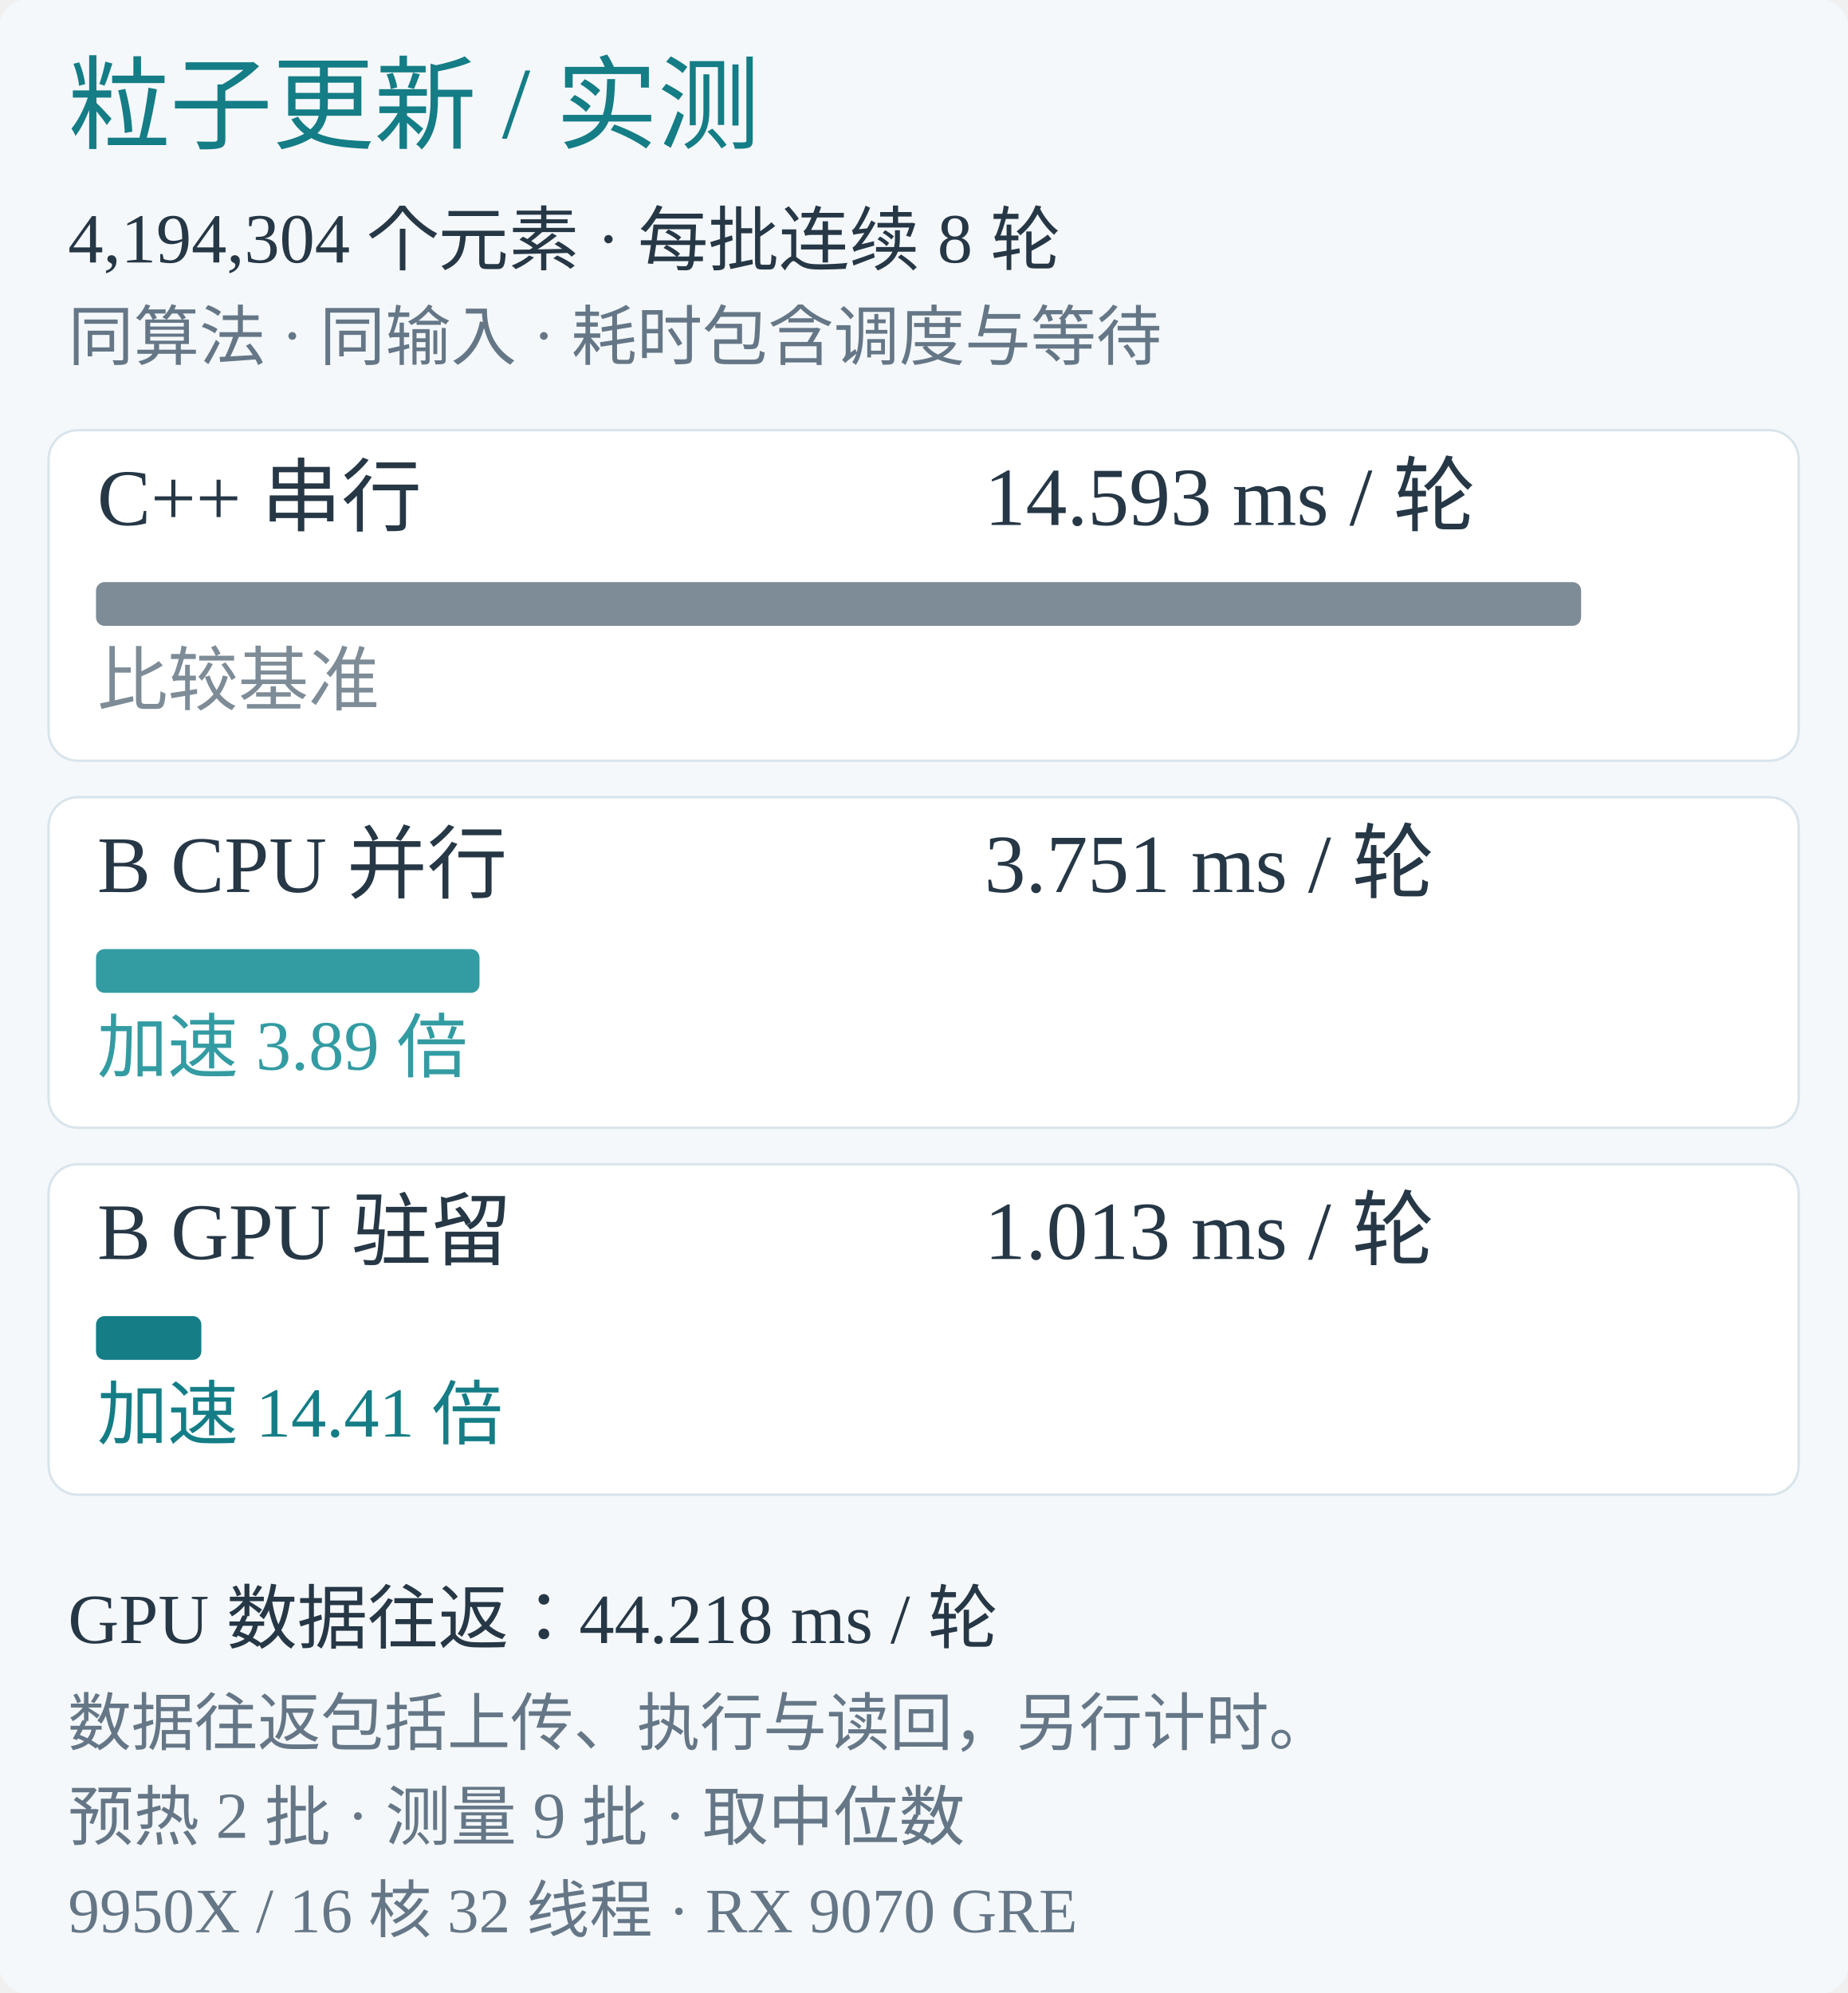
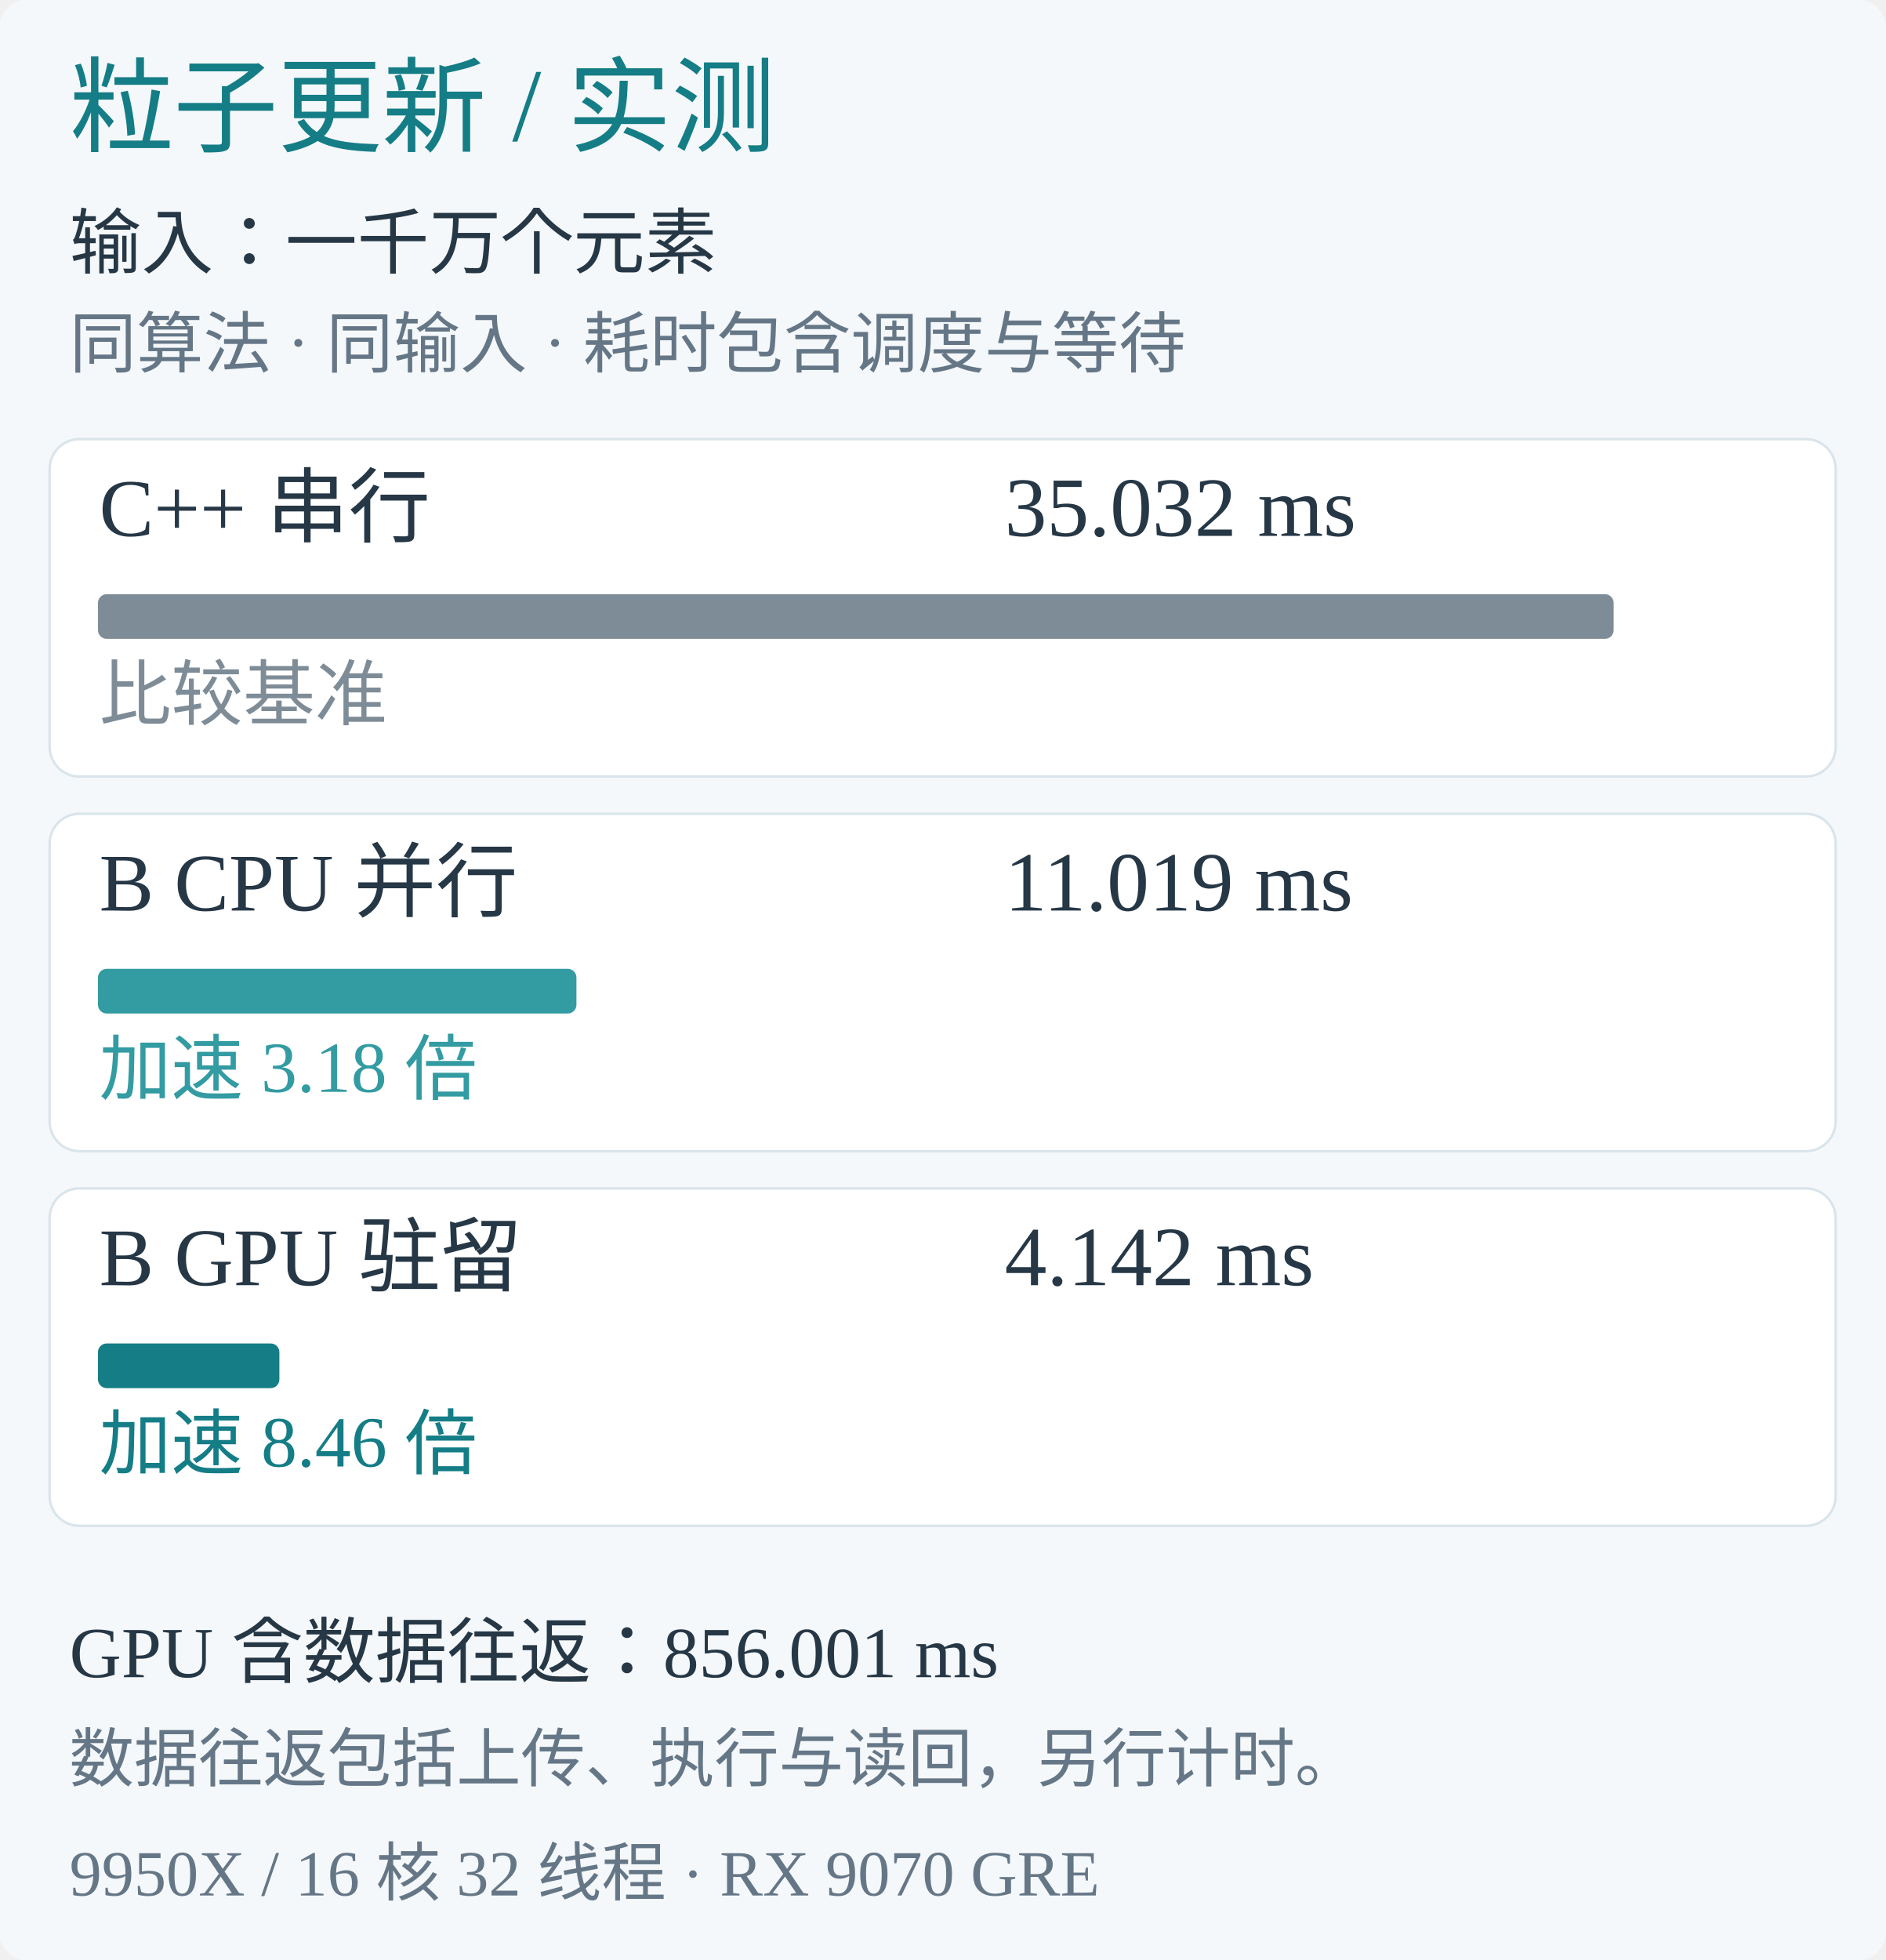
- <svg xmlns="http://www.w3.org/2000/svg" width="760" height="820">
-   <rect x="0" y="0" width="760" height="820" rx="12" fill="#f5f8fa" stroke="#f5f8fa" />
+ <svg xmlns="http://www.w3.org/2000/svg" width="760" height="790">
+   <rect x="0" y="0" width="760" height="790" rx="12" fill="#f5f8fa" stroke="#f5f8fa" />
  <text x="28" y="58" font-size="42" fill="#147d86">粒子更新 / 实测</text>
-   <text x="28" y="108" font-size="29" fill="#263746">4,194,304 个元素 · 每批连续 8 轮</text>
+   <text x="28" y="108" font-size="29" fill="#263746">输入：一千万个元素</text>
  <text x="28" y="148" font-size="27" fill="#657787">同算法 · 同输入 · 耗时包含调度与等待</text>
  <rect x="20" y="177" width="720" height="136" rx="12" fill="#ffffff" stroke="#d9e4eb" />
  <text x="40" y="216" font-size="33" fill="#263746">C++ 串行</text>
-   <text x="405" y="216" font-size="34" fill="#263746">14.593 ms / 轮</text>
+   <text x="405" y="216" font-size="34" fill="#263746">35.032 ms</text>
  <rect x="40" y="240" width="610.0" height="17" rx="3" fill="#7e8c97" stroke="#7e8c97" />
  <text x="40" y="290" font-size="29" fill="#7e8c97">比较基准</text>
  <rect x="20" y="328" width="720" height="136" rx="12" fill="#ffffff" stroke="#d9e4eb" />
  <text x="40" y="367" font-size="33" fill="#263746">B CPU 并行</text>
-   <text x="405" y="367" font-size="34" fill="#263746">3.751 ms / 轮</text>
-   <rect x="40" y="391" width="156.782" height="17" rx="3" fill="#339ba2" stroke="#339ba2" />
-   <text x="40" y="441" font-size="29" fill="#339ba2">加速 3.89 倍</text>
+   <text x="405" y="367" font-size="34" fill="#263746">11.019 ms</text>
+   <rect x="40" y="391" width="191.876" height="17" rx="3" fill="#339ba2" stroke="#339ba2" />
+   <text x="40" y="441" font-size="29" fill="#339ba2">加速 3.18 倍</text>
  <rect x="20" y="479" width="720" height="136" rx="12" fill="#ffffff" stroke="#d9e4eb" />
  <text x="40" y="518" font-size="33" fill="#263746">B GPU 驻留</text>
-   <text x="405" y="518" font-size="34" fill="#263746">1.013 ms / 轮</text>
-   <rect x="40" y="542" width="42.333" height="17" rx="3" fill="#147d86" stroke="#147d86" />
-   <text x="40" y="592" font-size="29" fill="#147d86">加速 14.41 倍</text>
-   <text x="28" y="676" font-size="29" fill="#263746">GPU 数据往返：44.218 ms / 轮</text>
+   <text x="405" y="518" font-size="34" fill="#263746">4.142 ms</text>
+   <rect x="40" y="542" width="72.127" height="17" rx="3" fill="#147d86" stroke="#147d86" />
+   <text x="40" y="592" font-size="29" fill="#147d86">加速 8.46 倍</text>
+   <text x="28" y="676" font-size="29" fill="#263746">GPU 含数据往返：856.001 ms</text>
  <text x="28" y="718" font-size="26" fill="#657787">数据往返包括上传、执行与读回，另行计时。</text>
-   <text x="28" y="757" font-size="27" fill="#657787">预热 2 批 · 测量 9 批 · 取中位数</text>
-   <text x="28" y="795" font-size="26" fill="#657787">9950X / 16 核 32 线程 · RX 9070 GRE</text>
+   <text x="28" y="764" font-size="26" fill="#657787">9950X / 16 核 32 线程 · RX 9070 GRE</text>
</svg>
